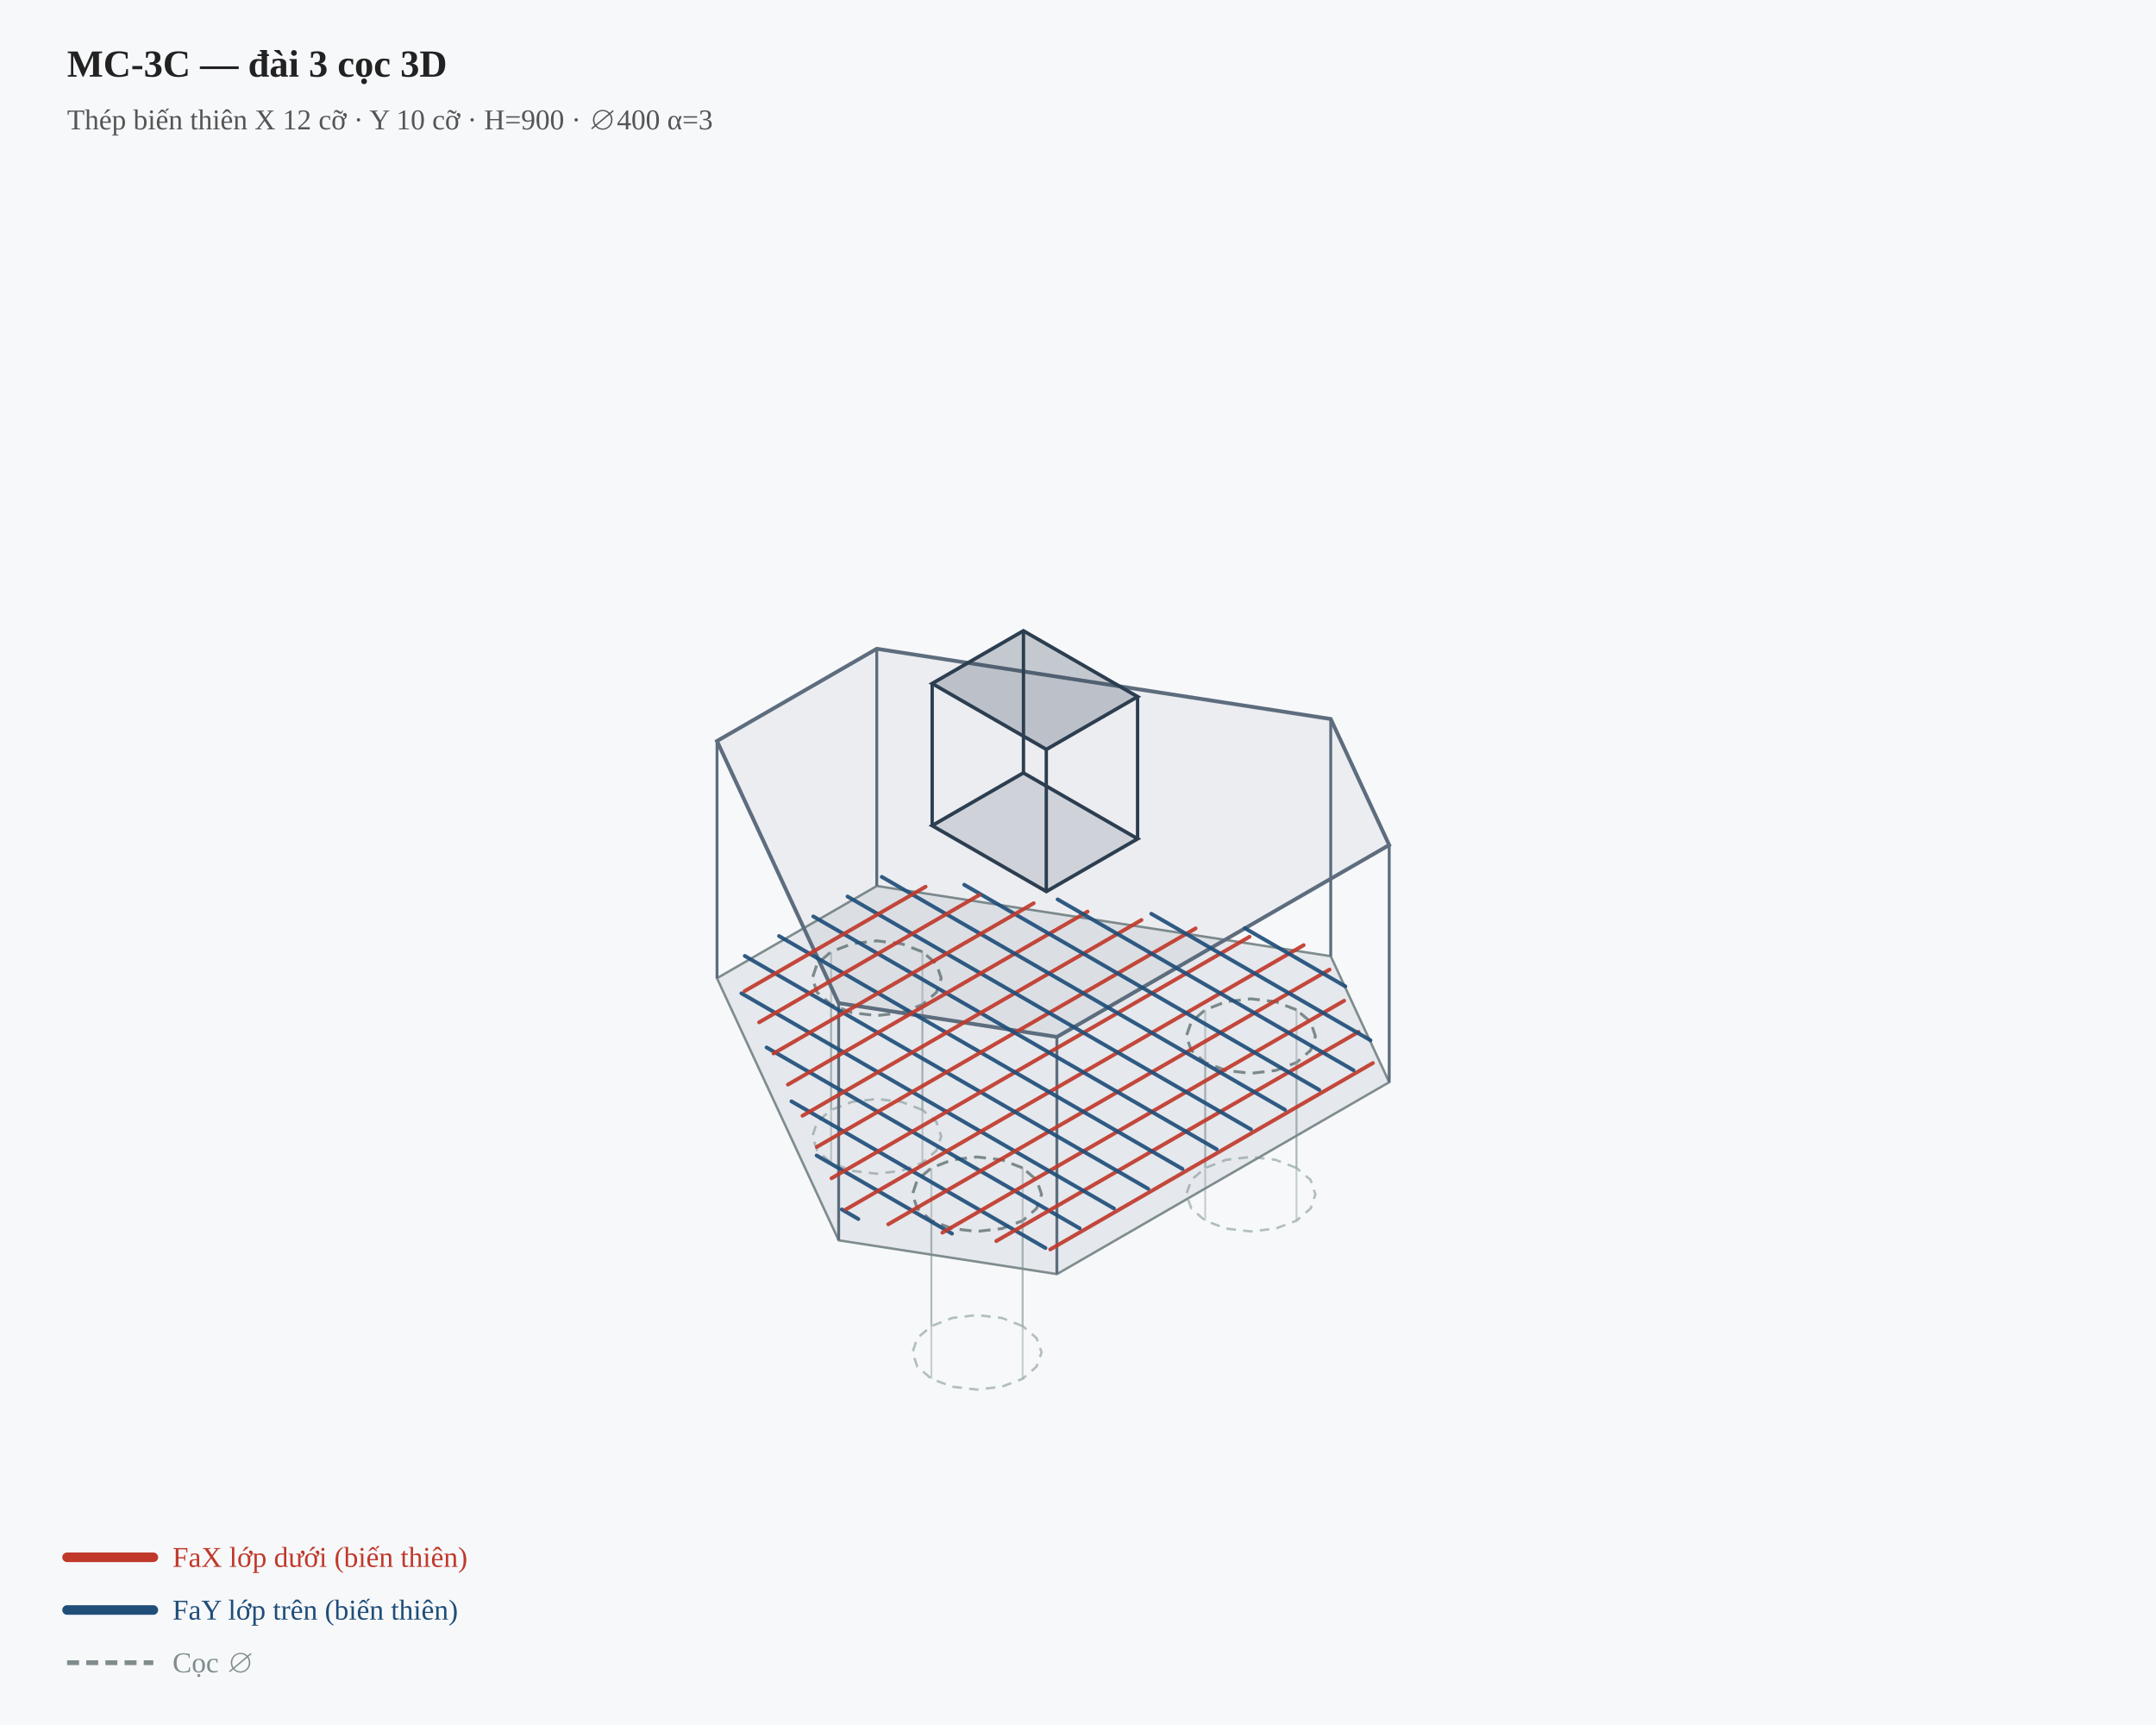
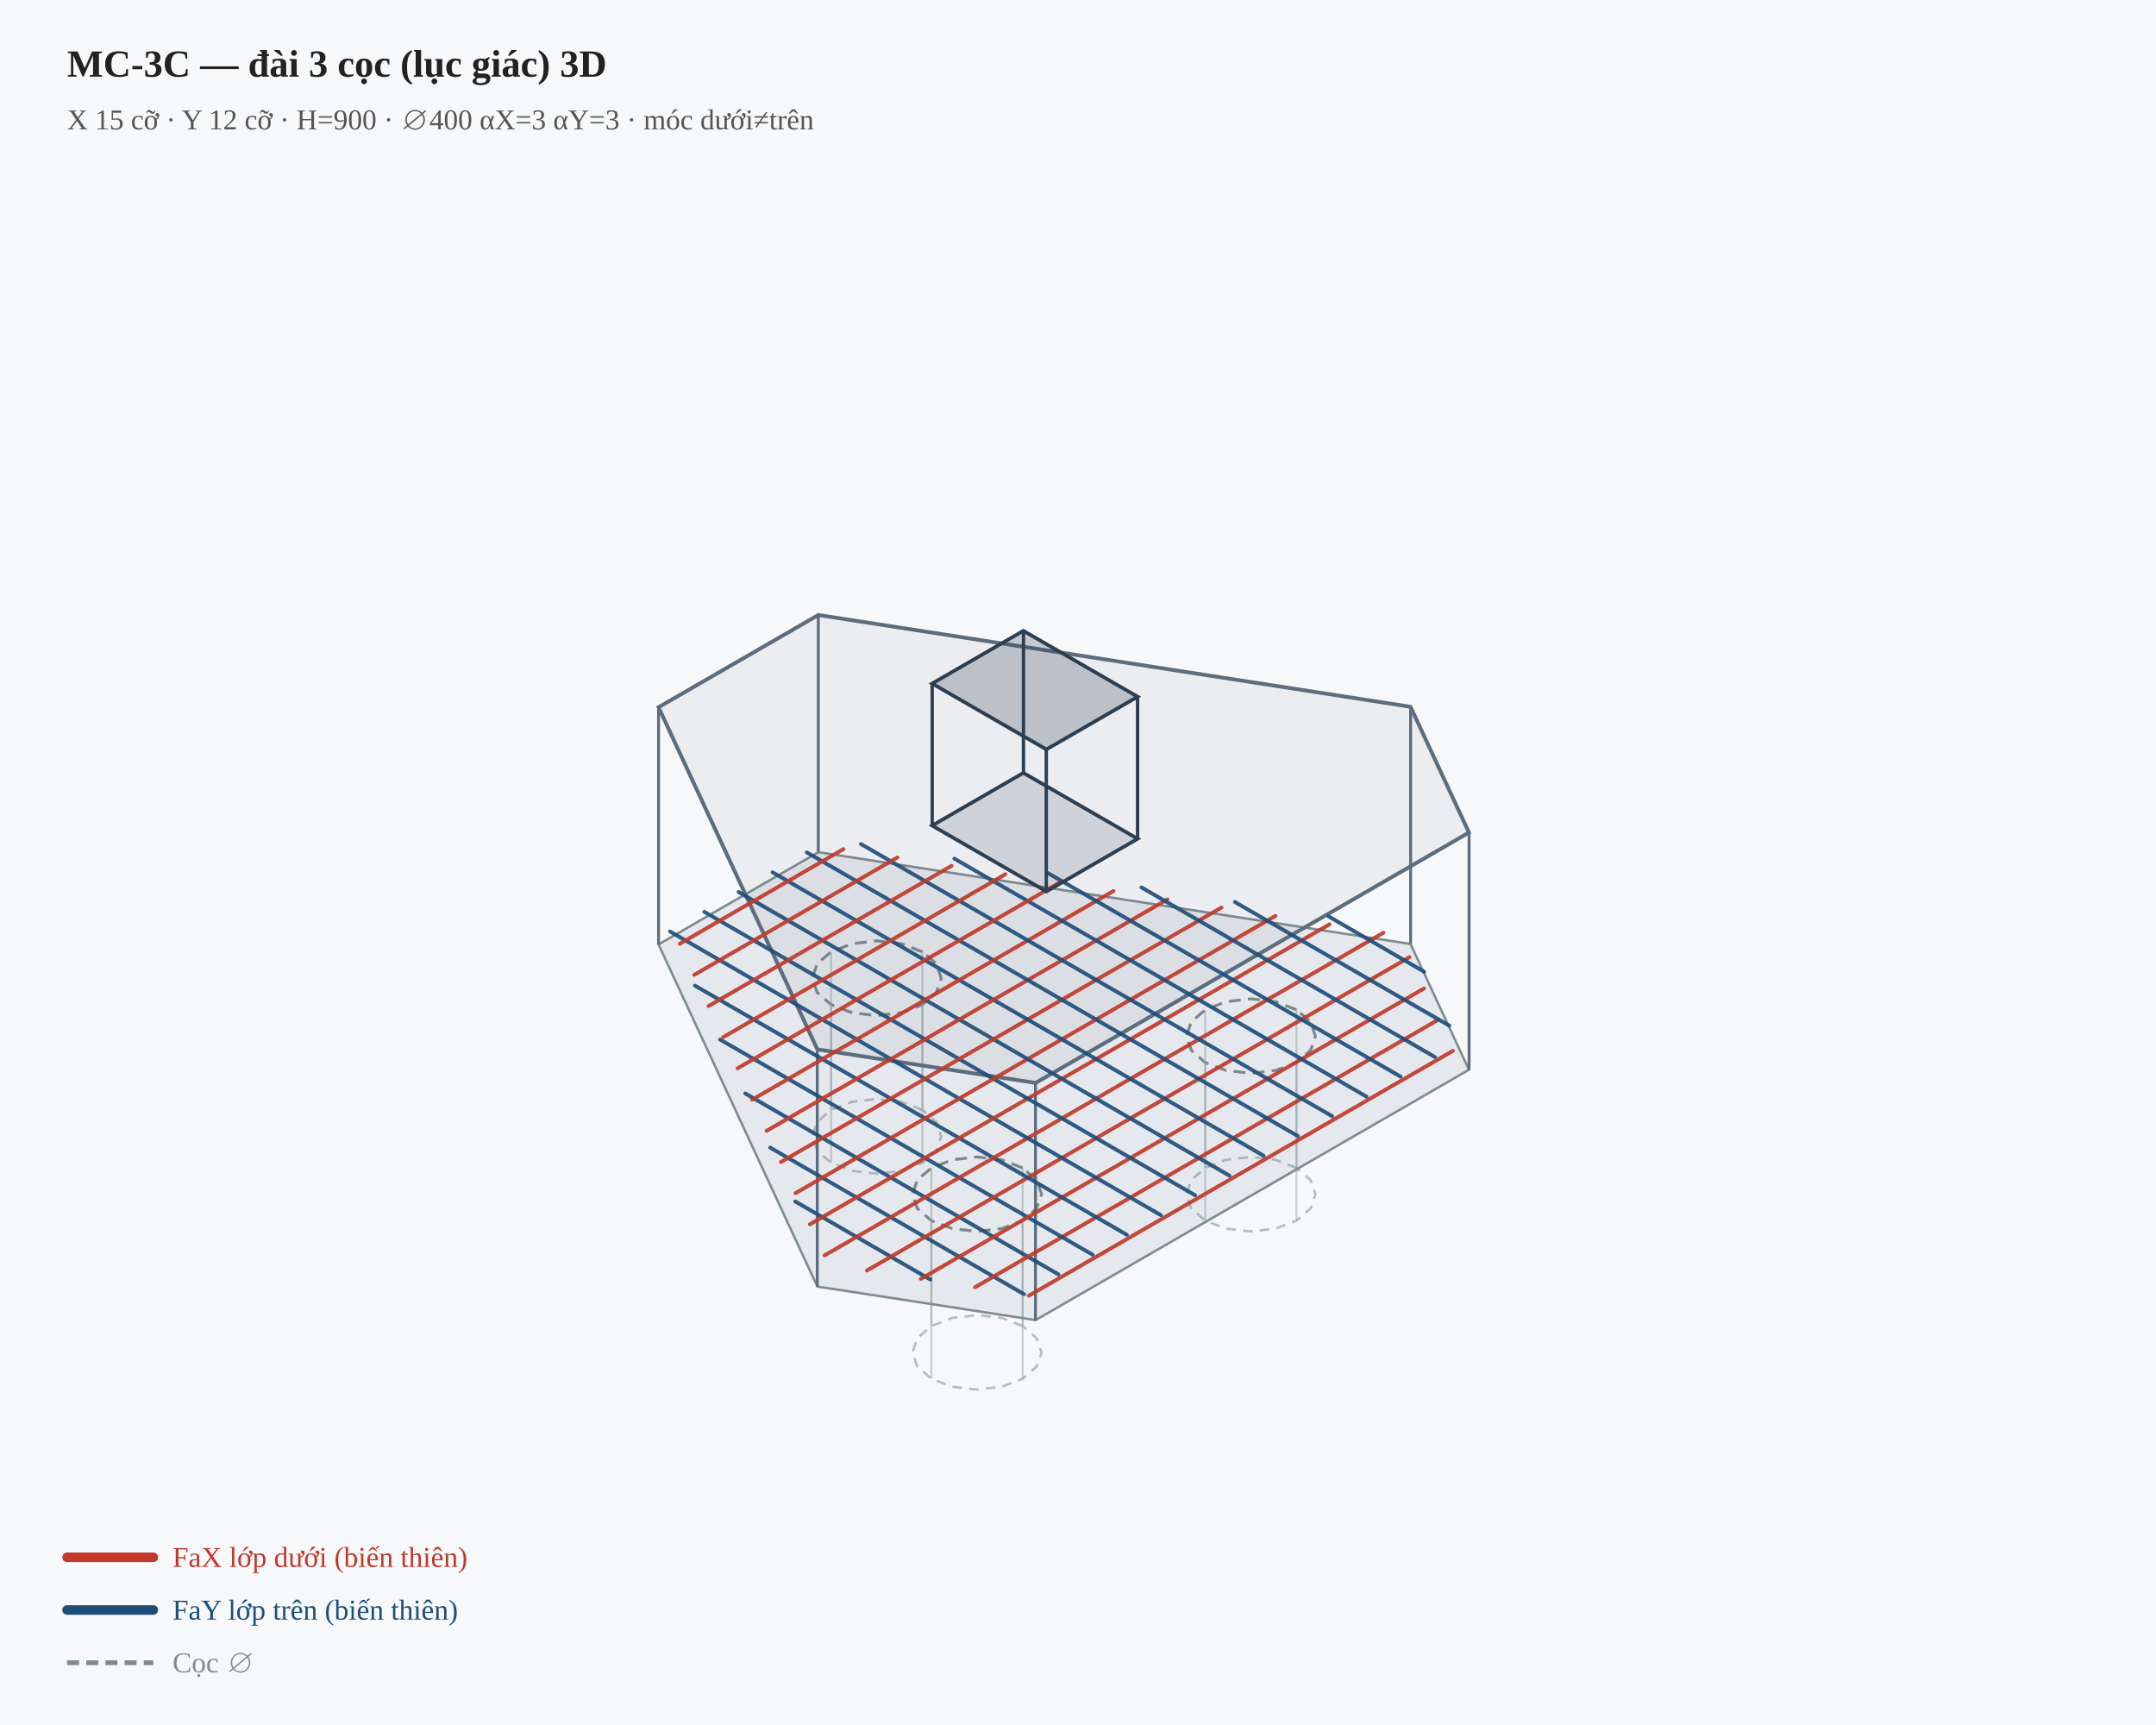
<svg xmlns="http://www.w3.org/2000/svg" width="900" height="720" viewBox="0 0 900 720">
  <rect width="100%" height="100%" fill="#f7f8fa" />
-   <text x="28" y="32" font-size="16" font-weight="700" fill="#222">MC-3C — đài 3 cọc 3D</text>
-   <text x="28" y="54" font-size="12" fill="#555">Thép biến thiên X 12 cỡ · Y 10 cỡ · H=900 · ∅400 α=3</text>
+   <text x="28" y="32" font-size="16" font-weight="700" fill="#222">MC-3C — đài 3 cọc (lục giác) 3D</text>
+   <text x="28" y="54" font-size="12" fill="#555">X 15 cỡ · Y 12 cỡ · H=900 · ∅400 αX=3 αY=3 · móc dưới≠trên</text>
  <polyline points="426.9,487.5 418.2,484.1 407.8,482.9 397.5,484.1 388.8,487.5 382.9,492.5 380.9,498.5 382.9,504.4 388.8,509.5 397.5,512.8 407.8,514.0 418.2,512.8 426.9,509.5 432.7,504.4 434.8,498.5 432.7,492.5 426.9,487.5" fill="none" stroke="#7f8c8d" stroke-width="1.2" stroke-dasharray="5 3" />
  <polyline points="426.9,553.5 418.2,550.1 407.8,548.9 397.5,550.1 388.8,553.5 382.9,558.5 380.9,564.5 382.9,570.4 388.8,575.5 397.5,578.8 407.8,580.0 418.2,578.8 426.9,575.5 432.7,570.4 434.8,564.5 432.7,558.5 426.9,553.5" fill="none" stroke="#95a5a6" stroke-width="1" stroke-dasharray="4 3" opacity="0.7" />
  <line x1="426.895" y1="487.453" x2="426.895" y2="553.453" stroke="#95a5a6" stroke-width="0.8" opacity="0.5" />
  <line x1="388.79" y1="487.453" x2="388.79" y2="553.453" stroke="#95a5a6" stroke-width="0.8" opacity="0.5" />
  <line x1="388.79" y1="509.453" x2="388.79" y2="575.453" stroke="#95a5a6" stroke-width="0.8" opacity="0.5" />
  <line x1="426.895" y1="509.453" x2="426.895" y2="575.453" stroke="#95a5a6" stroke-width="0.8" opacity="0.5" />
  <polyline points="541.2,421.5 532.5,418.1 522.2,416.9 511.8,418.1 503.1,421.5 497.3,426.5 495.2,432.5 497.3,438.4 503.1,443.5 511.8,446.8 522.2,448.0 532.5,446.8 541.2,443.5 547.1,438.4 549.1,432.5 547.1,426.5 541.2,421.5" fill="none" stroke="#7f8c8d" stroke-width="1.2" stroke-dasharray="5 3" />
  <polyline points="541.2,487.5 532.5,484.1 522.2,482.9 511.8,484.1 503.1,487.5 497.3,492.5 495.2,498.5 497.3,504.4 503.1,509.5 511.8,512.8 522.2,514.0 532.5,512.8 541.2,509.5 547.1,504.4 549.1,498.5 547.1,492.5 541.2,487.5" fill="none" stroke="#95a5a6" stroke-width="1" stroke-dasharray="4 3" opacity="0.7" />
  <line x1="541.21" y1="421.453" x2="541.21" y2="487.453" stroke="#95a5a6" stroke-width="0.8" opacity="0.5" />
  <line x1="503.105" y1="421.453" x2="503.105" y2="487.453" stroke="#95a5a6" stroke-width="0.8" opacity="0.5" />
  <line x1="503.105" y1="443.453" x2="503.105" y2="509.453" stroke="#95a5a6" stroke-width="0.8" opacity="0.5" />
  <line x1="541.21" y1="443.453" x2="541.21" y2="509.453" stroke="#95a5a6" stroke-width="0.8" opacity="0.5" />
  <polyline points="385.1,397.3 376.3,393.9 366.0,392.7 355.7,393.9 346.9,397.3 341.1,402.3 339.1,408.3 341.1,414.2 346.9,419.3 355.7,422.7 366.0,423.9 376.3,422.7 385.1,419.3 390.9,414.2 392.9,408.3 390.9,402.3 385.1,397.3" fill="none" stroke="#7f8c8d" stroke-width="1.2" stroke-dasharray="5 3" />
  <polyline points="385.1,463.3 376.3,459.9 366.0,458.7 355.7,459.9 346.9,463.3 341.1,468.3 339.1,474.3 341.1,480.2 346.9,485.3 355.7,488.7 366.0,489.9 376.3,488.7 385.1,485.3 390.9,480.2 392.9,474.3 390.9,468.3 385.1,463.3" fill="none" stroke="#95a5a6" stroke-width="1" stroke-dasharray="4 3" opacity="0.7" />
  <line x1="385.053" y1="397.295" x2="385.053" y2="463.295" stroke="#95a5a6" stroke-width="0.8" opacity="0.5" />
  <line x1="346.947" y1="397.295" x2="346.947" y2="463.295" stroke="#95a5a6" stroke-width="0.8" opacity="0.5" />
  <line x1="346.947" y1="419.295" x2="346.947" y2="485.295" stroke="#95a5a6" stroke-width="0.8" opacity="0.5" />
  <line x1="385.053" y1="419.295" x2="385.053" y2="485.295" stroke="#95a5a6" stroke-width="0.8" opacity="0.5" />
-   <path d="M 350.1 517.7 L 441.2 531.8 L 579.9 451.7 L 555.5 399.1 L 366.0 369.8 L 299.3 408.3 Z" fill="rgba(93,109,126,0.12)" fill-opacity="1" stroke="#7f8c8d" stroke-width="1" />
-   <line x1="350.092" y1="517.703" x2="350.092" y2="418.703" stroke="#5d6d7e" stroke-width="1.2" />
-   <line x1="441.184" y1="531.795" x2="441.184" y2="432.795" stroke="#5d6d7e" stroke-width="1.2" />
-   <line x1="579.908" y1="451.703" x2="579.908" y2="352.703" stroke="#5d6d7e" stroke-width="1.2" />
-   <line x1="555.5" y1="399.111" x2="555.5" y2="300.111" stroke="#5d6d7e" stroke-width="1.2" />
-   <line x1="366" y1="369.795" x2="366" y2="270.795" stroke="#5d6d7e" stroke-width="1.2" />
-   <line x1="299.316" y1="408.295" x2="299.316" y2="309.295" stroke="#5d6d7e" stroke-width="1.2" />
-   <path d="M 350.1 418.7 L 441.2 432.8 L 579.9 352.7 L 555.5 300.1 L 366.0 270.8 L 299.3 309.3 Z" fill="rgba(93,109,126,0.08)" fill-opacity="0.9" stroke="#5d6d7e" stroke-width="1.6" />
-   <line x1="358.3" y1="508.8" x2="351.4" y2="504.8" stroke="#1f4e79" stroke-width="1.60" stroke-linecap="round" opacity="0.92" />
-   <line x1="397.4" y1="514.9" x2="340.9" y2="482.3" stroke="#1f4e79" stroke-width="1.60" stroke-linecap="round" opacity="0.92" />
-   <line x1="436.4" y1="520.9" x2="330.4" y2="459.7" stroke="#1f4e79" stroke-width="1.60" stroke-linecap="round" opacity="0.92" />
-   <line x1="438.4" y1="521.5" x2="573.1" y2="443.7" stroke="#c0392b" stroke-width="1.60" stroke-linecap="round" opacity="0.92" />
-   <line x1="450.7" y1="512.7" x2="320.0" y2="437.2" stroke="#1f4e79" stroke-width="1.60" stroke-linecap="round" opacity="0.92" />
-   <line x1="415.9" y1="518.0" x2="567.1" y2="430.7" stroke="#c0392b" stroke-width="1.60" stroke-linecap="round" opacity="0.92" />
-   <line x1="393.4" y1="514.5" x2="561.1" y2="417.7" stroke="#c0392b" stroke-width="1.60" stroke-linecap="round" opacity="0.92" />
-   <line x1="465.0" y1="504.4" x2="309.5" y2="414.6" stroke="#1f4e79" stroke-width="1.60" stroke-linecap="round" opacity="0.92" />
-   <line x1="370.8" y1="511.0" x2="555.0" y2="404.7" stroke="#c0392b" stroke-width="1.60" stroke-linecap="round" opacity="0.92" />
-   <line x1="353.1" y1="504.8" x2="544.2" y2="394.5" stroke="#c0392b" stroke-width="1.60" stroke-linecap="round" opacity="0.92" />
-   <line x1="479.3" y1="496.2" x2="310.9" y2="399.0" stroke="#1f4e79" stroke-width="1.60" stroke-linecap="round" opacity="0.92" />
-   <line x1="347.1" y1="491.8" x2="521.6" y2="391.0" stroke="#c0392b" stroke-width="1.60" stroke-linecap="round" opacity="0.92" />
-   <line x1="493.6" y1="487.9" x2="325.2" y2="390.7" stroke="#1f4e79" stroke-width="1.60" stroke-linecap="round" opacity="0.92" />
-   <line x1="341.0" y1="478.7" x2="499.1" y2="387.5" stroke="#c0392b" stroke-width="1.60" stroke-linecap="round" opacity="0.92" />
-   <line x1="507.9" y1="479.7" x2="339.5" y2="382.5" stroke="#1f4e79" stroke-width="1.60" stroke-linecap="round" opacity="0.92" />
-   <line x1="335.0" y1="465.7" x2="476.5" y2="384.0" stroke="#c0392b" stroke-width="1.60" stroke-linecap="round" opacity="0.92" />
-   <line x1="522.2" y1="471.4" x2="353.8" y2="374.2" stroke="#1f4e79" stroke-width="1.60" stroke-linecap="round" opacity="0.92" />
-   <line x1="328.9" y1="452.7" x2="454.0" y2="380.5" stroke="#c0392b" stroke-width="1.60" stroke-linecap="round" opacity="0.92" />
-   <line x1="536.4" y1="463.2" x2="368.1" y2="366.0" stroke="#1f4e79" stroke-width="1.60" stroke-linecap="round" opacity="0.92" />
-   <line x1="550.7" y1="454.9" x2="402.5" y2="369.3" stroke="#1f4e79" stroke-width="1.60" stroke-linecap="round" opacity="0.92" />
-   <line x1="565.0" y1="446.7" x2="441.5" y2="375.4" stroke="#1f4e79" stroke-width="1.60" stroke-linecap="round" opacity="0.92" />
-   <line x1="572.1" y1="434.2" x2="480.6" y2="381.4" stroke="#1f4e79" stroke-width="1.60" stroke-linecap="round" opacity="0.92" />
-   <line x1="322.9" y1="439.7" x2="431.5" y2="377.0" stroke="#c0392b" stroke-width="1.60" stroke-linecap="round" opacity="0.92" />
-   <line x1="561.6" y1="411.7" x2="519.6" y2="387.4" stroke="#1f4e79" stroke-width="1.60" stroke-linecap="round" opacity="0.92" />
-   <line x1="316.9" y1="426.7" x2="408.9" y2="373.5" stroke="#c0392b" stroke-width="1.60" stroke-linecap="round" opacity="0.92" />
-   <line x1="310.8" y1="413.7" x2="386.4" y2="370.1" stroke="#c0392b" stroke-width="1.60" stroke-linecap="round" opacity="0.92" />
+   <path d="M 432.3 551.0 L 613.2 446.5 L 588.8 394.0 L 341.6 355.7 L 274.9 394.2 L 341.2 537.0 Z" fill="rgba(93,109,126,0.12)" fill-opacity="1" stroke="#7f8c8d" stroke-width="1" />
+   <line x1="432.25" y1="551.045" x2="432.25" y2="452.045" stroke="#5d6d7e" stroke-width="1.2" />
+   <line x1="613.25" y1="446.545" x2="613.25" y2="347.545" stroke="#5d6d7e" stroke-width="1.2" />
+   <line x1="588.842" y1="393.953" x2="588.842" y2="294.953" stroke="#5d6d7e" stroke-width="1.2" />
+   <line x1="341.592" y1="355.703" x2="341.592" y2="256.703" stroke="#5d6d7e" stroke-width="1.2" />
+   <line x1="274.908" y1="394.203" x2="274.908" y2="295.203" stroke="#5d6d7e" stroke-width="1.2" />
+   <line x1="341.158" y1="536.953" x2="341.158" y2="437.953" stroke="#5d6d7e" stroke-width="1.2" />
+   <path d="M 432.3 452.0 L 613.2 347.5 L 588.8 295.0 L 341.6 256.7 L 274.9 295.2 L 341.2 438.0 Z" fill="rgba(93,109,126,0.08)" fill-opacity="0.9" stroke="#5d6d7e" stroke-width="1.6" />
+   <line x1="388.4" y1="534.1" x2="332.0" y2="501.5" stroke="#1f4e79" stroke-width="1.60" stroke-linecap="round" opacity="0.92" />
+   <line x1="427.5" y1="540.2" x2="321.5" y2="479.0" stroke="#1f4e79" stroke-width="1.60" stroke-linecap="round" opacity="0.92" />
+   <line x1="441.8" y1="531.9" x2="311.1" y2="456.4" stroke="#1f4e79" stroke-width="1.60" stroke-linecap="round" opacity="0.92" />
+   <line x1="429.5" y1="540.8" x2="606.5" y2="438.6" stroke="#c0392b" stroke-width="1.60" stroke-linecap="round" opacity="0.92" />
+   <line x1="407.0" y1="537.3" x2="600.4" y2="425.6" stroke="#c0392b" stroke-width="1.60" stroke-linecap="round" opacity="0.92" />
+   <line x1="456.1" y1="523.7" x2="300.6" y2="433.9" stroke="#1f4e79" stroke-width="1.60" stroke-linecap="round" opacity="0.92" />
+   <line x1="384.4" y1="533.8" x2="594.4" y2="412.6" stroke="#c0392b" stroke-width="1.60" stroke-linecap="round" opacity="0.92" />
+   <line x1="361.9" y1="530.3" x2="588.4" y2="399.5" stroke="#c0392b" stroke-width="1.60" stroke-linecap="round" opacity="0.92" />
+   <line x1="470.4" y1="515.4" x2="290.1" y2="411.4" stroke="#1f4e79" stroke-width="1.60" stroke-linecap="round" opacity="0.92" />
+   <line x1="344.2" y1="524.0" x2="577.5" y2="389.3" stroke="#c0392b" stroke-width="1.60" stroke-linecap="round" opacity="0.92" />
+   <line x1="484.6" y1="507.2" x2="279.7" y2="388.8" stroke="#1f4e79" stroke-width="1.60" stroke-linecap="round" opacity="0.92" />
+   <line x1="338.1" y1="511.0" x2="555.0" y2="385.8" stroke="#c0392b" stroke-width="1.60" stroke-linecap="round" opacity="0.92" />
+   <line x1="498.9" y1="498.9" x2="294.0" y2="380.6" stroke="#1f4e79" stroke-width="1.60" stroke-linecap="round" opacity="0.92" />
+   <line x1="332.1" y1="498.0" x2="532.4" y2="382.3" stroke="#c0392b" stroke-width="1.60" stroke-linecap="round" opacity="0.92" />
+   <line x1="513.2" y1="490.7" x2="308.3" y2="372.3" stroke="#1f4e79" stroke-width="1.60" stroke-linecap="round" opacity="0.92" />
+   <line x1="326.0" y1="485.0" x2="509.9" y2="378.8" stroke="#c0392b" stroke-width="1.60" stroke-linecap="round" opacity="0.92" />
+   <line x1="527.5" y1="482.4" x2="322.5" y2="364.1" stroke="#1f4e79" stroke-width="1.60" stroke-linecap="round" opacity="0.92" />
+   <line x1="320.0" y1="472.0" x2="487.3" y2="375.4" stroke="#c0392b" stroke-width="1.60" stroke-linecap="round" opacity="0.92" />
+   <line x1="541.8" y1="474.2" x2="336.8" y2="355.8" stroke="#1f4e79" stroke-width="1.60" stroke-linecap="round" opacity="0.92" />
+   <line x1="314.0" y1="459.0" x2="464.8" y2="371.9" stroke="#c0392b" stroke-width="1.60" stroke-linecap="round" opacity="0.92" />
+   <line x1="556.1" y1="465.9" x2="359.4" y2="352.3" stroke="#1f4e79" stroke-width="1.60" stroke-linecap="round" opacity="0.92" />
+   <line x1="570.4" y1="457.7" x2="398.4" y2="358.4" stroke="#1f4e79" stroke-width="1.60" stroke-linecap="round" opacity="0.92" />
+   <line x1="584.7" y1="449.4" x2="437.4" y2="364.4" stroke="#1f4e79" stroke-width="1.60" stroke-linecap="round" opacity="0.92" />
+   <line x1="599.0" y1="441.2" x2="476.5" y2="370.4" stroke="#1f4e79" stroke-width="1.60" stroke-linecap="round" opacity="0.92" />
+   <line x1="307.9" y1="445.9" x2="442.3" y2="368.4" stroke="#c0392b" stroke-width="1.60" stroke-linecap="round" opacity="0.92" />
+   <line x1="605.0" y1="428.1" x2="515.5" y2="376.5" stroke="#1f4e79" stroke-width="1.60" stroke-linecap="round" opacity="0.92" />
+   <line x1="301.9" y1="432.9" x2="419.7" y2="364.9" stroke="#c0392b" stroke-width="1.60" stroke-linecap="round" opacity="0.92" />
+   <line x1="594.5" y1="405.6" x2="554.6" y2="382.5" stroke="#1f4e79" stroke-width="1.60" stroke-linecap="round" opacity="0.92" />
+   <line x1="295.8" y1="419.9" x2="397.2" y2="361.4" stroke="#c0392b" stroke-width="1.60" stroke-linecap="round" opacity="0.92" />
+   <line x1="289.8" y1="406.9" x2="374.6" y2="357.9" stroke="#c0392b" stroke-width="1.60" stroke-linecap="round" opacity="0.92" />
+   <line x1="283.8" y1="393.9" x2="352.1" y2="354.4" stroke="#c0392b" stroke-width="1.60" stroke-linecap="round" opacity="0.92" />
  <path d="M 436.8 372.1 L 474.9 350.1 L 427.2 322.6 L 389.1 344.6 Z" fill="rgba(44,62,80,0.15)" fill-opacity="1" stroke="#2c3e50" stroke-width="1.5" />
  <path d="M 436.8 312.8 L 474.9 290.8 L 427.2 263.3 L 389.1 285.3 Z" fill="rgba(44,62,80,0.25)" fill-opacity="1" stroke="#2c3e50" stroke-width="1.5" />
  <line x1="436.763" y1="372.15" x2="436.763" y2="312.75" stroke="#2c3e50" stroke-width="1.4" />
  <line x1="474.868" y1="350.15" x2="474.868" y2="290.75" stroke="#2c3e50" stroke-width="1.4" />
  <line x1="427.237" y1="322.65" x2="427.237" y2="263.25" stroke="#2c3e50" stroke-width="1.4" />
  <line x1="389.132" y1="344.65" x2="389.132" y2="285.25" stroke="#2c3e50" stroke-width="1.4" />
  <g transform="translate(28, 650)" font-size="12">
    <line x1="0" y1="0" x2="36" y2="0" stroke="#c0392b" stroke-width="4" stroke-linecap="round" />
    <text x="44" y="4" fill="#c0392b">FaX lớp dưới (biến thiên)</text>
    <line x1="0" y1="22" x2="36" y2="22" stroke="#1f4e79" stroke-width="4" stroke-linecap="round" />
    <text x="44" y="26" fill="#1f4e79">FaY lớp trên (biến thiên)</text>
    <line x1="0" y1="44" x2="36" y2="44" stroke="#7f8c8d" stroke-width="2" stroke-dasharray="5 3" />
    <text x="44" y="48" fill="#7f8c8d">Cọc ∅</text>
  </g>
</svg>
